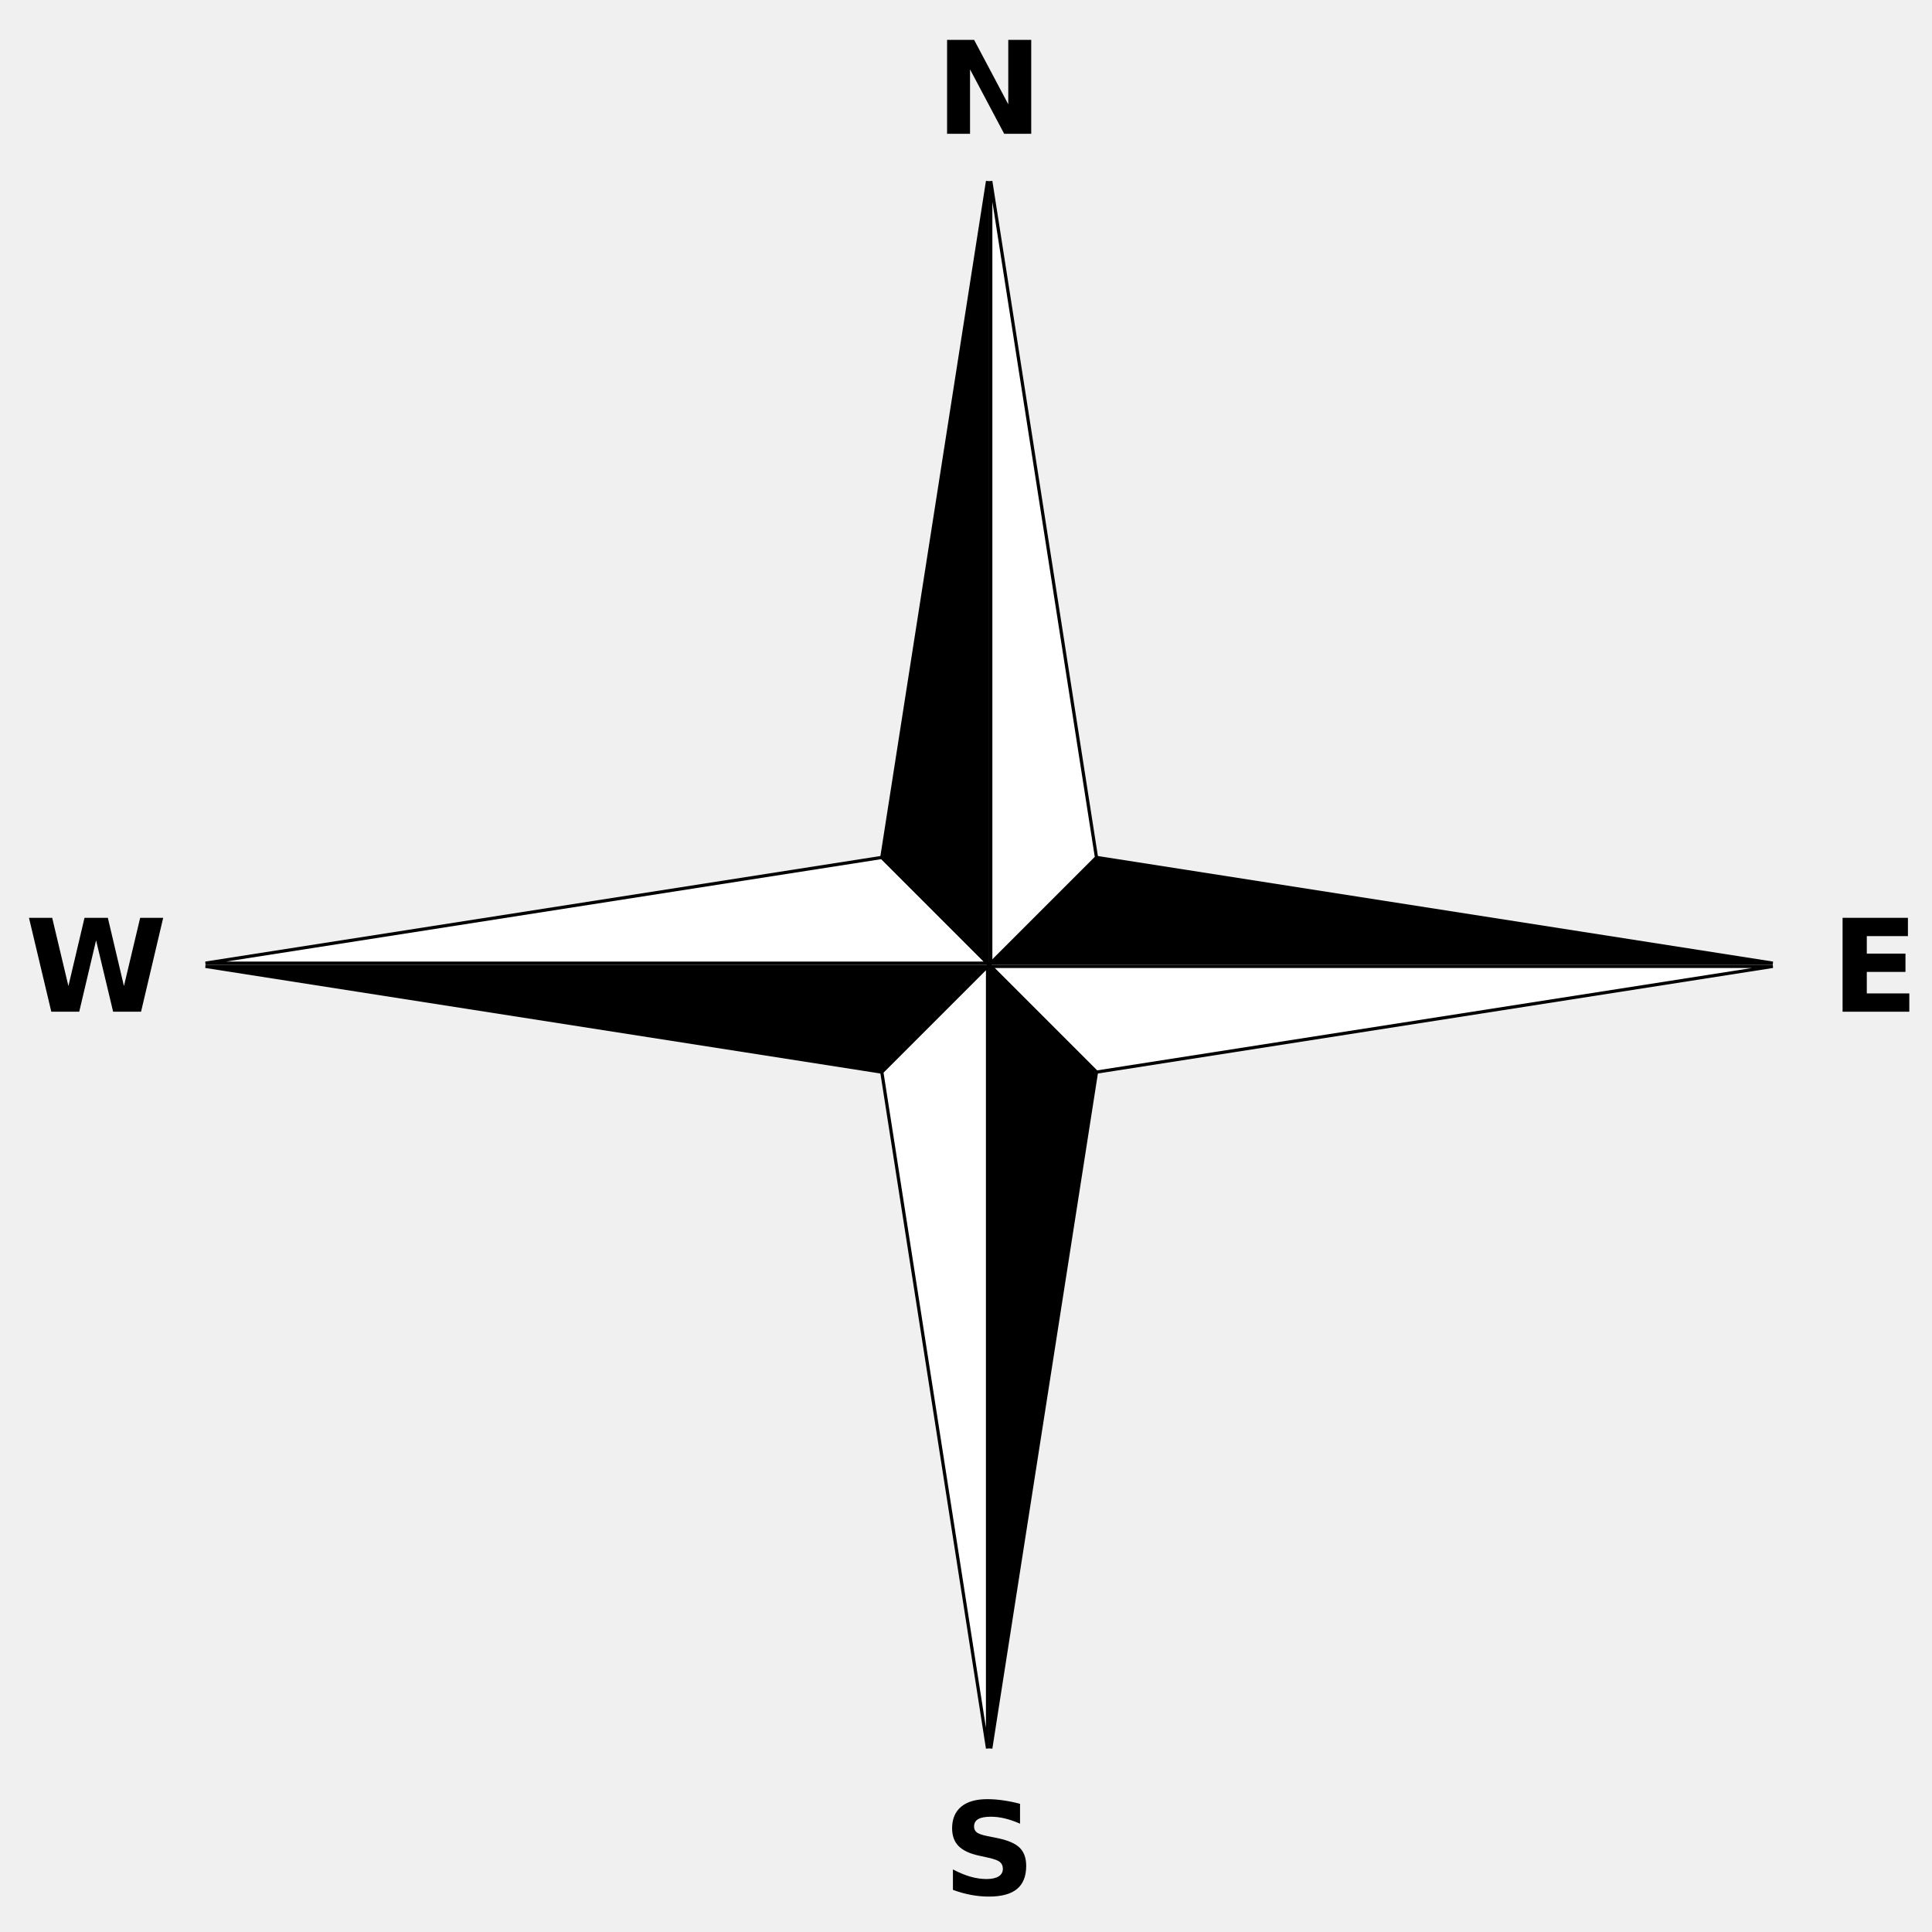
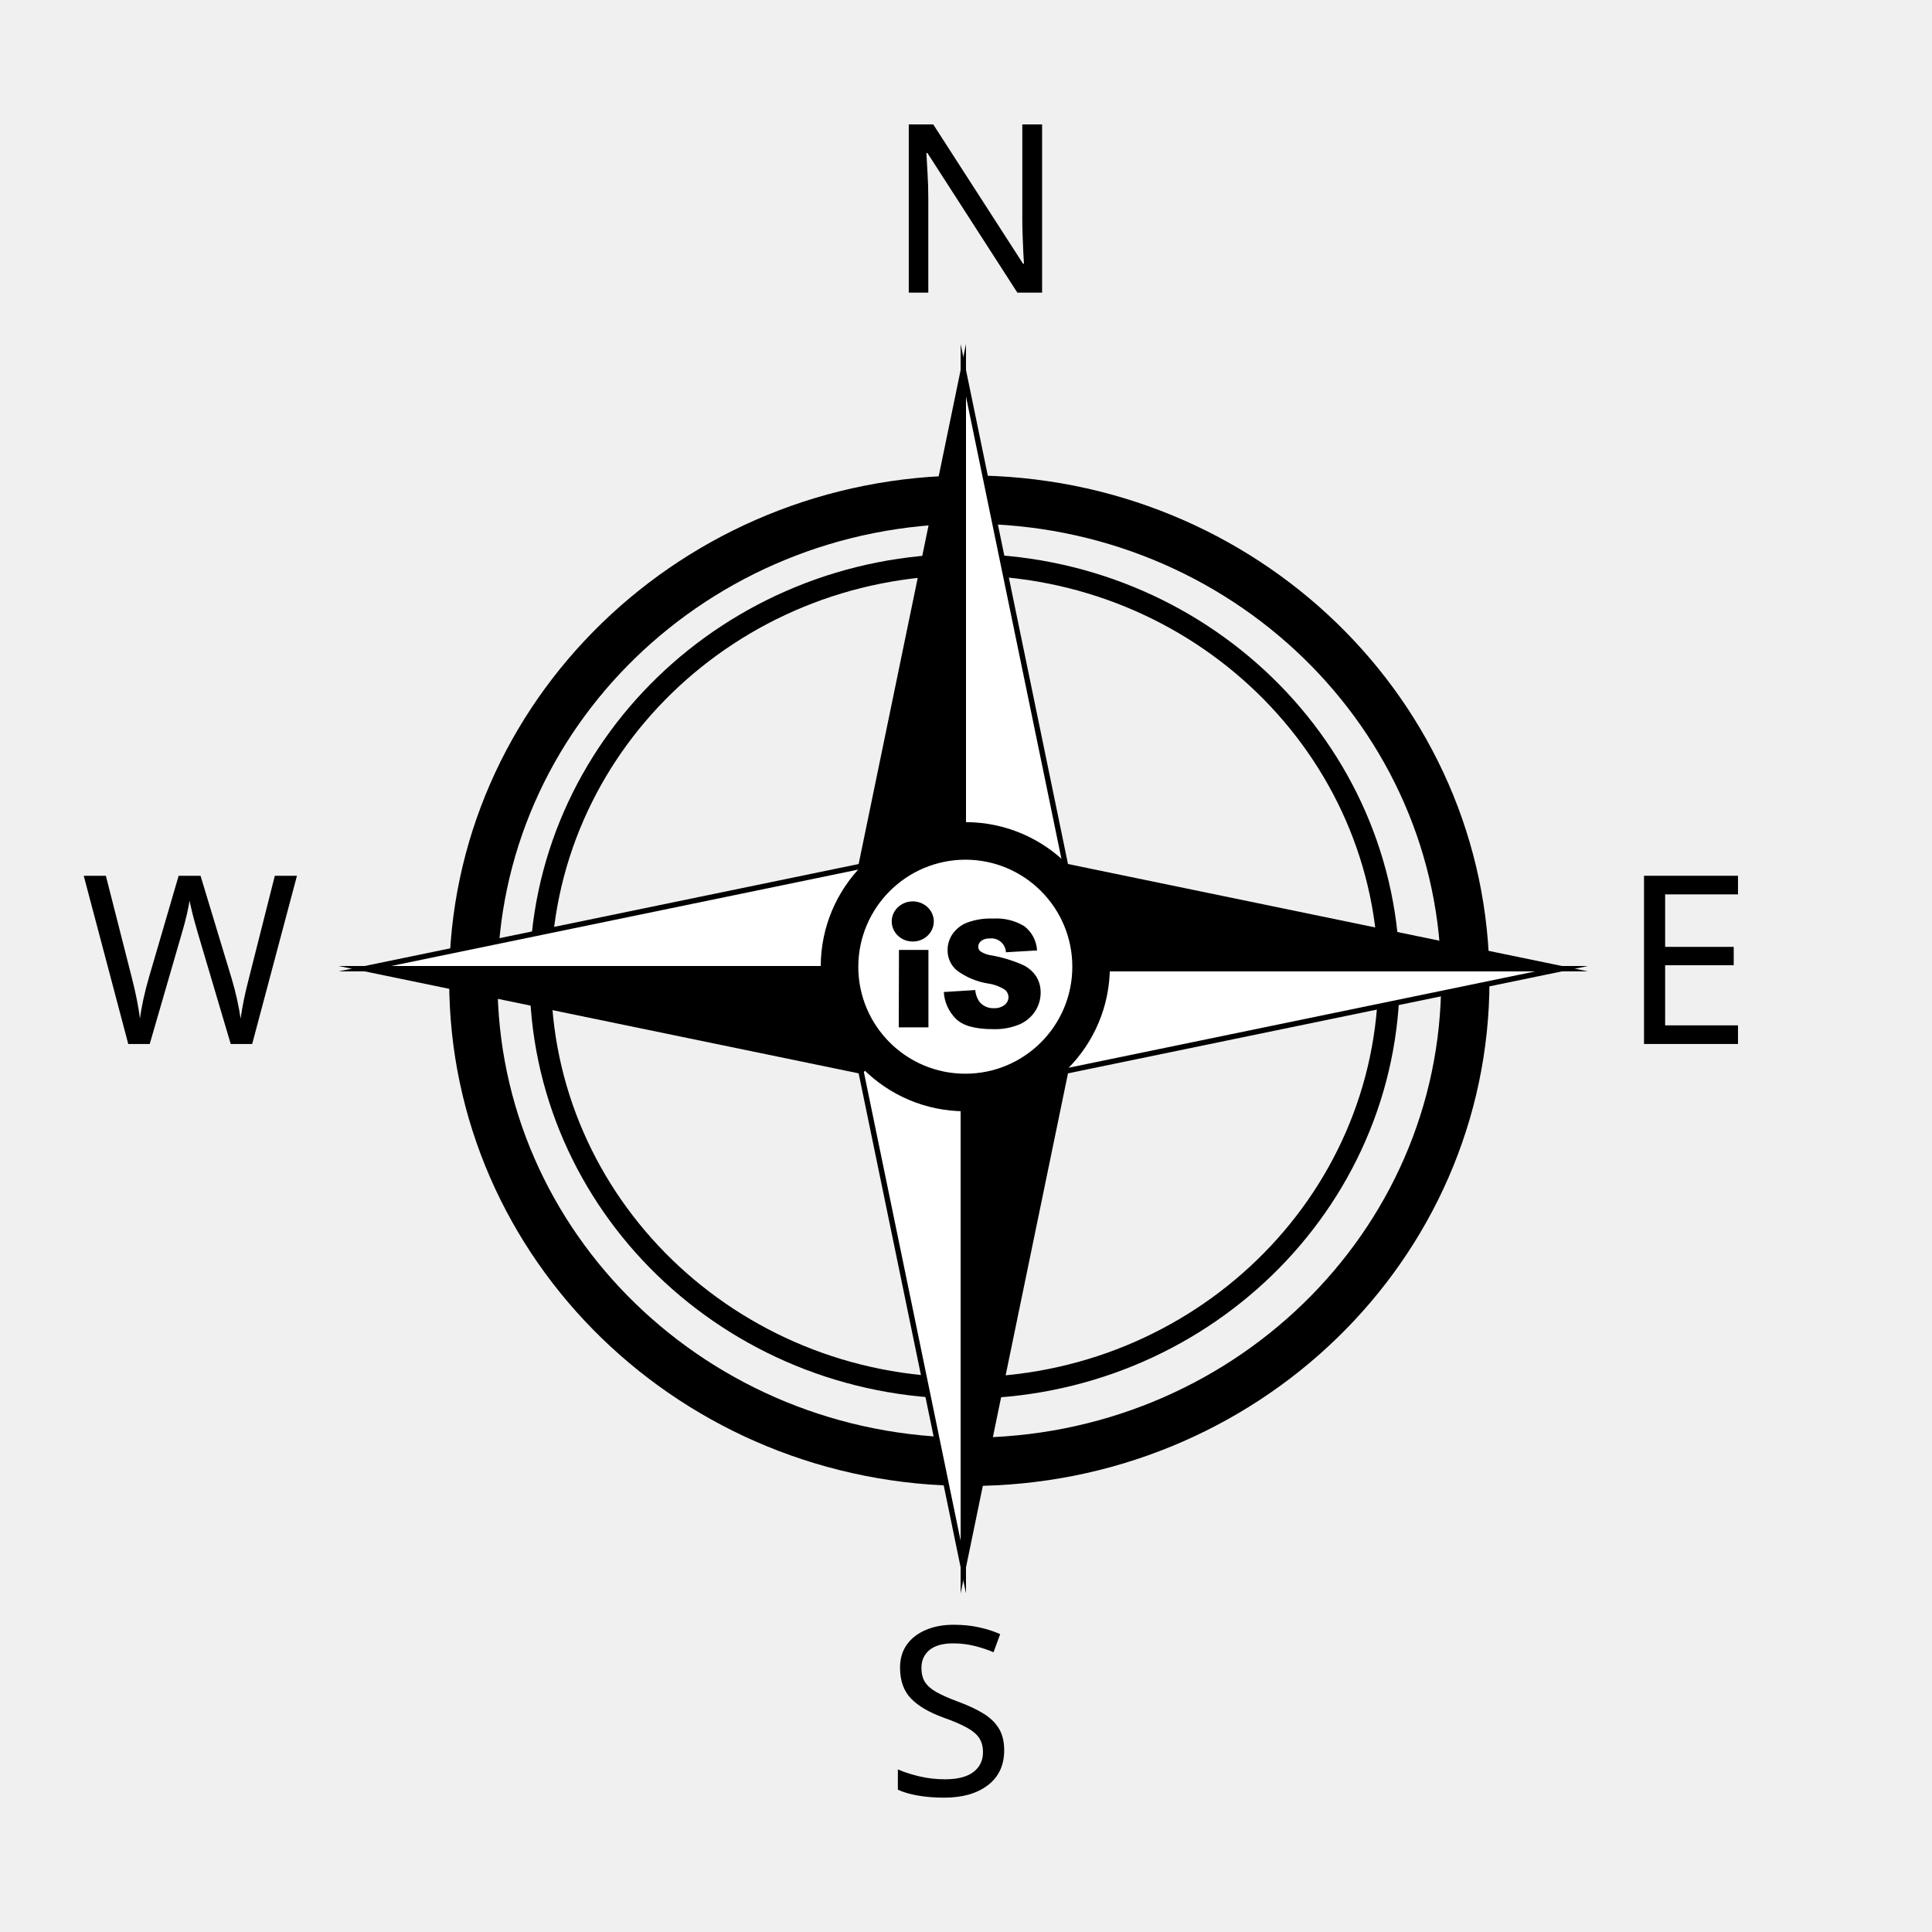
- <svg xmlns="http://www.w3.org/2000/svg" version="1.0" x="0" y="0" width="600" height="600" id="svg2">
-   <defs id="defs4" />
-   <g id="layer7" style="display:inline" />
-   <g style="display:inline" id="layer3" />
-   <g style="display:inline" id="layer4" />
-   <g id="layer1" style="display:inline" />
-   <g id="layer6" style="display:inline" />
-   <g id="layer2" style="display:inline">
-     <g transform="translate(-56.88765,-38.38015)" id="g11797">
-       <path d="M 330.745,304.664 L 363.578,337.497 L 363.562,337.497 L 120.71,337.497 L 330.745,304.664" style="fill:#ffffff;fill-opacity:1;fill-rule:evenodd;stroke:#000000;stroke-width:1;stroke-linecap:square;stroke-linejoin:miter;stroke-miterlimit:4;stroke-dasharray:none;stroke-opacity:1;display:inline" id="path2122" />
-       <path d="M 330.745,371.33 L 363.578,338.497 L 363.562,338.497 L 120.71,338.497 L 330.745,371.33" style="fill:#000000;fill-opacity:1;fill-rule:evenodd;stroke:#000000;stroke-width:1;stroke-linecap:square;stroke-linejoin:miter;stroke-miterlimit:4;stroke-dasharray:none;stroke-opacity:1;display:inline" id="path5805" />
-       <path d="M 397.411,371.33 L 364.578,338.497 L 364.594,338.497 L 607.446,338.497 L 397.411,371.33" style="fill:#ffffff;fill-opacity:1;fill-rule:evenodd;stroke:#000000;stroke-width:1;stroke-linecap:square;stroke-linejoin:miter;stroke-miterlimit:4;stroke-dasharray:none;stroke-opacity:1;display:inline" id="path8724" />
-       <path d="M 397.411,304.664 L 364.578,337.497 L 364.594,337.497 L 607.446,337.497 L 397.411,304.664" style="fill:#000000;fill-opacity:1;fill-rule:evenodd;stroke:#000000;stroke-width:1;stroke-linecap:square;stroke-linejoin:miter;stroke-miterlimit:4;stroke-dasharray:none;stroke-opacity:1;display:inline" id="path8726" />
-       <path d="M 330.745,371.33 L 363.578,338.497 L 363.578,338.513 L 363.578,581.365 L 330.745,371.33" style="fill:#ffffff;fill-opacity:1;fill-rule:evenodd;stroke:#000000;stroke-width:1;stroke-linecap:square;stroke-linejoin:miter;stroke-miterlimit:4;stroke-dasharray:none;stroke-opacity:1;display:inline" id="path8740" />
-       <path d="M 397.411,371.33 L 364.578,338.497 L 364.578,338.513 L 364.578,581.365 L 397.411,371.33" style="fill:#000000;fill-opacity:1;fill-rule:evenodd;stroke:#000000;stroke-width:1;stroke-linecap:square;stroke-linejoin:miter;stroke-miterlimit:4;stroke-dasharray:none;stroke-opacity:1;display:inline" id="path8742" />
-       <path d="M 397.411,304.664 L 364.578,337.497 L 364.578,337.481 L 364.578,94.629 L 397.411,304.664" style="fill:#ffffff;fill-opacity:1;fill-rule:evenodd;stroke:#000000;stroke-width:1;stroke-linecap:square;stroke-linejoin:miter;stroke-miterlimit:4;stroke-dasharray:none;stroke-opacity:1;display:inline" id="path8746" />
-       <path d="M 330.745,304.664 L 363.578,337.497 L 363.578,337.481 L 363.578,94.629 L 330.745,304.664" style="fill:#000000;fill-opacity:1;fill-rule:evenodd;stroke:#000000;stroke-width:1;stroke-linecap:square;stroke-linejoin:miter;stroke-miterlimit:4;stroke-dasharray:none;stroke-opacity:1;display:inline" id="path8748" />
-     </g>
+ <svg xmlns="http://www.w3.org/2000/svg" viewBox="0 0 360 360">
+   <defs>
+     <style>.cls-1,.cls-2{fill:none;}.cls-1,.cls-2,.cls-3,.cls-4{stroke:#000;stroke-miterlimit:10;}.cls-1{stroke-width:9px;}.cls-2{stroke-width:4px;}.cls-4,.cls-5{fill:#fff;}.cls-6{font-size:43.91px;font-family:Arial-Black, Arial Black;}</style>
+   </defs>
+   <g id="rings">
+     <ellipse class="cls-1" cx="180.62" cy="182.74" rx="92.42" ry="89.65" />
+     <ellipse class="cls-2" cx="179.75" cy="181.92" rx="79.07" ry="76.71" />
  </g>
-   <g id="layer5" style="display:inline">
-     <g id="g1461" style="display:inline" transform="translate(1.182297,-1.05875)" />
-     <g style="display:inline" id="g1463" transform="translate(1.182297,-1.05875)" />
-     <g style="display:inline" id="g1465" transform="translate(1.182297,-1.05875)" />
-     <g id="g1467" style="display:inline" transform="translate(1.182297,-1.05875)" />
-     <g id="g1469" style="display:inline" transform="translate(1.182297,-1.05875)" />
-     <g id="g1471" style="display:inline" transform="translate(1.182297,-1.05875)" />
-     <path d="M 294.124,12.387 L 302.522,12.387 L 313.128,32.387 L 313.128,12.387 L 320.257,12.387 L 320.257,41.548 L 311.858,41.548 L 301.253,21.548 L 301.253,41.548 L 294.124,41.548 L 294.124,12.387" style="font-size:40px;font-style:normal;font-variant:normal;font-weight:bold;font-stretch:normal;text-align:start;line-height:125%;writing-mode:lr-tb;text-anchor:start;fill:black;fill-opacity:1;stroke:none;stroke-width:1px;stroke-linecap:butt;stroke-linejoin:miter;stroke-opacity:1;font-family:Bitstream Vera Sans" id="path1476" />
-     <path d="M 572.23,285.037 L 592.523,285.037 L 592.523,290.72 L 579.75,290.72 L 579.75,296.15 L 591.761,296.15 L 591.761,301.833 L 579.75,301.833 L 579.75,308.513 L 592.953,308.513 L 592.953,314.197 L 572.23,314.197 L 572.23,285.037" style="font-size:40px;font-style:normal;font-variant:normal;font-weight:bold;font-stretch:normal;text-align:start;line-height:125%;writing-mode:lr-tb;text-anchor:start;fill:black;fill-opacity:1;stroke:none;stroke-width:1px;stroke-linecap:butt;stroke-linejoin:miter;stroke-opacity:1;display:inline;font-family:Bitstream Vera Sans" id="path1478" />
-     <path d="M 9,285.037 L 16.207,285.037 L 21.246,306.228 L 26.246,285.037 L 33.492,285.037 L 38.492,306.228 L 43.531,285.037 L 50.68,285.037 L 43.805,314.197 L 35.133,314.197 L 29.84,292.029 L 24.605,314.197 L 15.934,314.197 L 9,285.037" style="font-size:40px;font-style:normal;font-variant:normal;font-weight:bold;font-stretch:normal;text-align:start;line-height:125%;writing-mode:lr-tb;text-anchor:start;fill:black;fill-opacity:1;stroke:none;stroke-width:1px;stroke-linecap:butt;stroke-linejoin:miter;stroke-opacity:1;display:inline;font-family:Bitstream Vera Sans" id="path1480" />
-     <path d="M 316.78,560.191 L 316.78,566.363 C 315.179,565.647 313.616,565.107 312.093,564.742 C 310.569,564.378 309.131,564.195 307.776,564.195 C 305.979,564.195 304.651,564.443 303.792,564.938 C 302.933,565.432 302.503,566.201 302.503,567.242 C 302.503,568.023 302.789,568.635 303.362,569.078 C 303.948,569.508 305.003,569.879 306.526,570.191 L 309.729,570.836 C 312.972,571.487 315.276,572.477 316.644,573.805 C 318.011,575.133 318.694,577.021 318.694,579.469 C 318.694,582.685 317.737,585.081 315.823,586.656 C 313.922,588.219 311.012,589 307.093,589 C 305.244,589 303.388,588.824 301.526,588.473 C 299.664,588.121 297.802,587.6 295.94,586.91 L 295.94,580.562 C 297.802,581.552 299.599,582.301 301.331,582.809 C 303.076,583.303 304.756,583.551 306.37,583.551 C 308.011,583.551 309.267,583.277 310.14,582.73 C 311.012,582.184 311.448,581.402 311.448,580.387 C 311.448,579.475 311.149,578.772 310.55,578.277 C 309.964,577.783 308.786,577.34 307.015,576.949 L 304.104,576.305 C 301.188,575.68 299.052,574.684 297.698,573.316 C 296.357,571.949 295.687,570.107 295.687,567.789 C 295.687,564.885 296.624,562.652 298.499,561.09 C 300.374,559.527 303.069,558.746 306.585,558.746 C 308.187,558.746 309.834,558.87 311.526,559.117 C 313.219,559.352 314.97,559.71 316.78,560.191" style="font-size:40px;font-style:normal;font-variant:normal;font-weight:bold;font-stretch:normal;text-align:start;line-height:125%;writing-mode:lr-tb;text-anchor:start;fill:black;fill-opacity:1;stroke:none;stroke-width:1px;stroke-linecap:butt;stroke-linejoin:miter;stroke-opacity:1;display:inline;font-family:Bitstream Vera Sans" id="path1482" />
+   <g id="points">
+     <polygon class="cls-3" points="179.5 180.5 160.42 161.42 179.5 69 179.5 180.5" />
+     <polygon class="cls-3" points="179.5 180.5 160.42 199.58 68 180.5 179.5 180.5" />
+     <polygon class="cls-3" points="179.5 180.5 198.58 199.58 179.5 292 179.5 180.5" />
+     <polygon class="cls-4" points="179.5 180.5 160.42 161.42 68 180.5 179.5 180.5" />
+     <polygon class="cls-4" points="179.5 180.5 198.58 161.42 179.5 69 179.5 180.5" />
+     <polygon class="cls-4" points="179.5 180.5 198.58 199.58 291 180.5 179.5 180.5" />
+     <polygon class="cls-4" points="179.5 180.5 160.42 199.58 179.5 292 179.5 180.5" />
+     <polygon class="cls-3" points="179.5 180.5 198.58 161.42 291 180.5 179.5 180.5" />
+   </g>
+   <g id="logo">
+     <path class="cls-5" d="M179.87,203.57a23.44,23.44,0,1,1,23.44-23.44A23.47,23.47,0,0,1,179.87,203.57Z" />
+     <path d="M179.87,160.19a19.94,19.94,0,1,1-19.94,19.94,20,20,0,0,1,19.94-19.94m0-7a26.94,26.94,0,1,0,26.94,26.94,26.94,26.94,0,0,0-26.94-26.94Z" />
+     <ellipse cx="170.08" cy="171.7" rx="3.92" ry="3.74" />
+     <path d="M167.51,177H173v14.43h-5.53Z" />
+     <path d="M175.86,184.85l5.86-.37a4.47,4.47,0,0,0,.77,2.17,3.26,3.26,0,0,0,2.72,1.21,3,3,0,0,0,2-.62,1.85,1.85,0,0,0,.71-1.43,1.83,1.83,0,0,0-.68-1.39,7.87,7.87,0,0,0-3.15-1.16,13.39,13.39,0,0,1-5.78-2.42,4.86,4.86,0,0,1-1.74-3.85,5.22,5.22,0,0,1,.89-2.9,5.91,5.91,0,0,1,2.68-2.15,12.5,12.5,0,0,1,4.9-.78,10,10,0,0,1,5.82,1.42,6.13,6.13,0,0,1,2.38,4.52l-5.8.34a2.71,2.71,0,0,0-3-2.57,2.47,2.47,0,0,0-1.62.46,1.4,1.4,0,0,0-.54,1.11,1.11,1.11,0,0,0,.45.86,5,5,0,0,0,2.07.73,25.84,25.84,0,0,1,5.78,1.76,6.08,6.08,0,0,1,2.54,2.21,5.6,5.6,0,0,1,.79,2.95,6.31,6.31,0,0,1-1.06,3.53,6.63,6.63,0,0,1-3,2.45,12,12,0,0,1-4.8.84q-5.08,0-7-2A7.72,7.72,0,0,1,175.86,184.85Z" />
+   </g>
+   <g id="labels">
+     <text class="cls-6" transform="translate(165.07 54.53)">N</text>
+     <text class="cls-6" transform="translate(302.07 194.53)">E</text>
+     <text class="cls-6" transform="translate(165.07 334.53)">S</text>
+     <text class="cls-6" transform="translate(15.07 194.53)">W</text>
  </g>
</svg>
